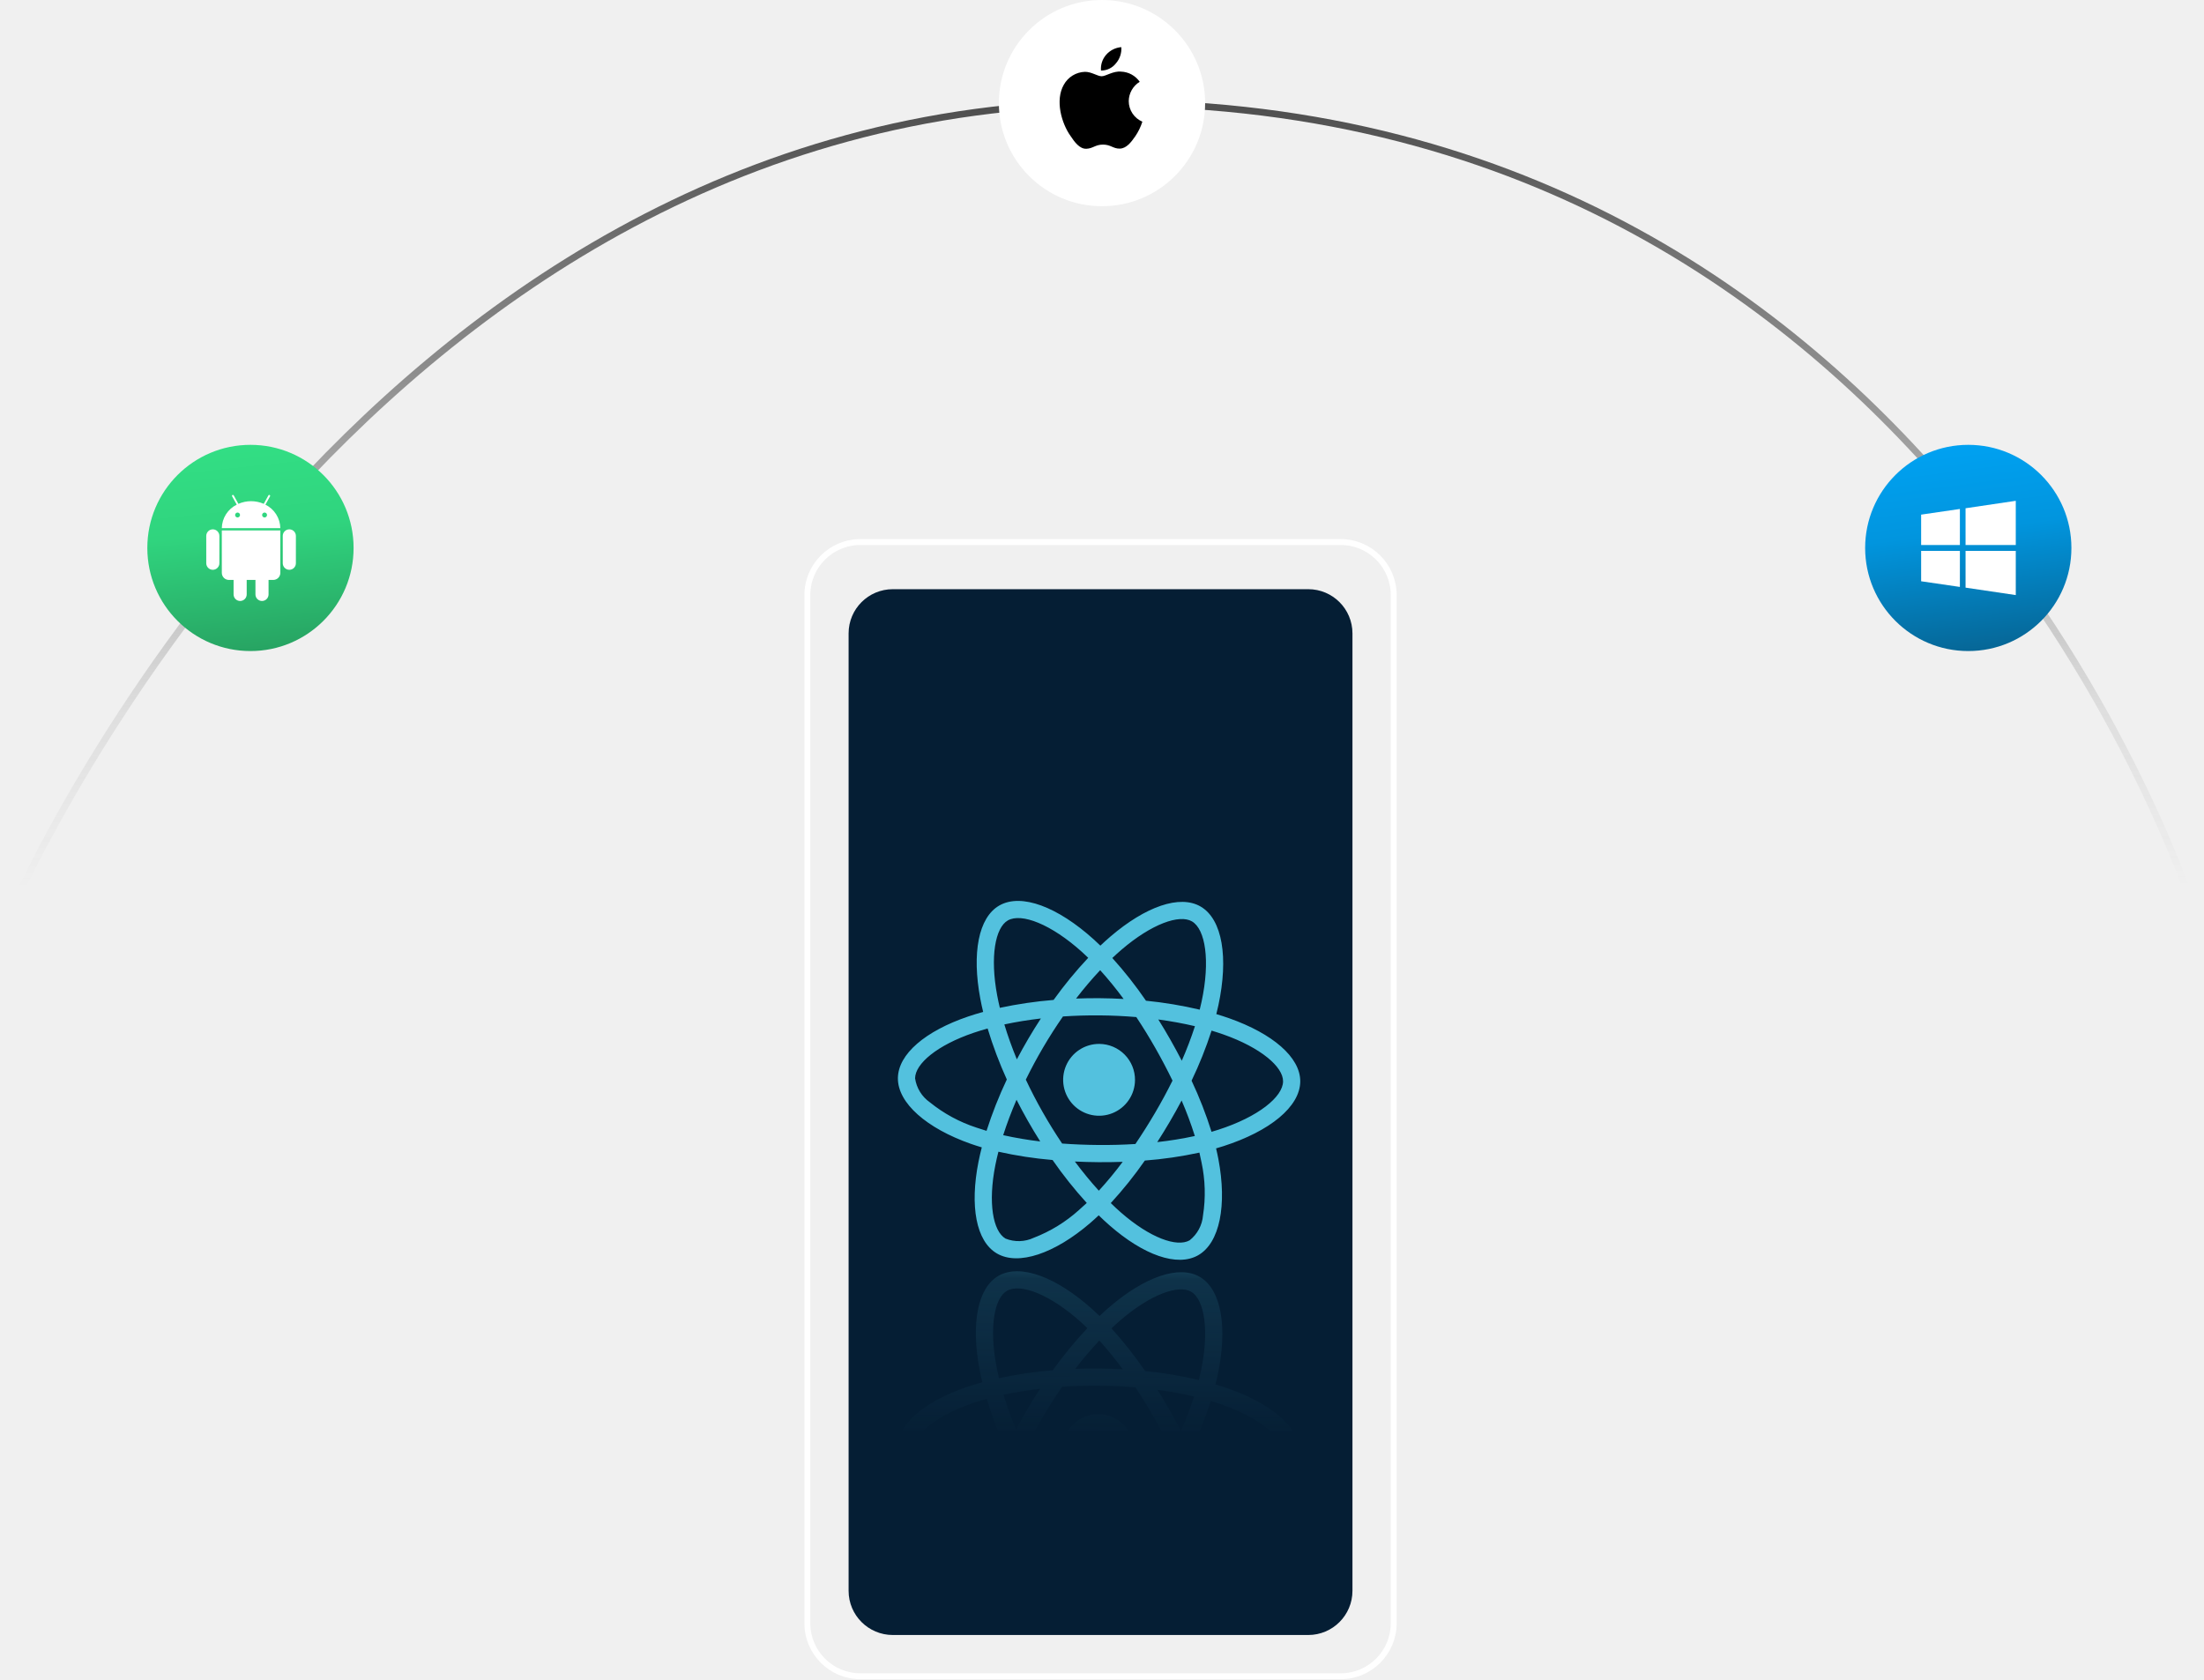
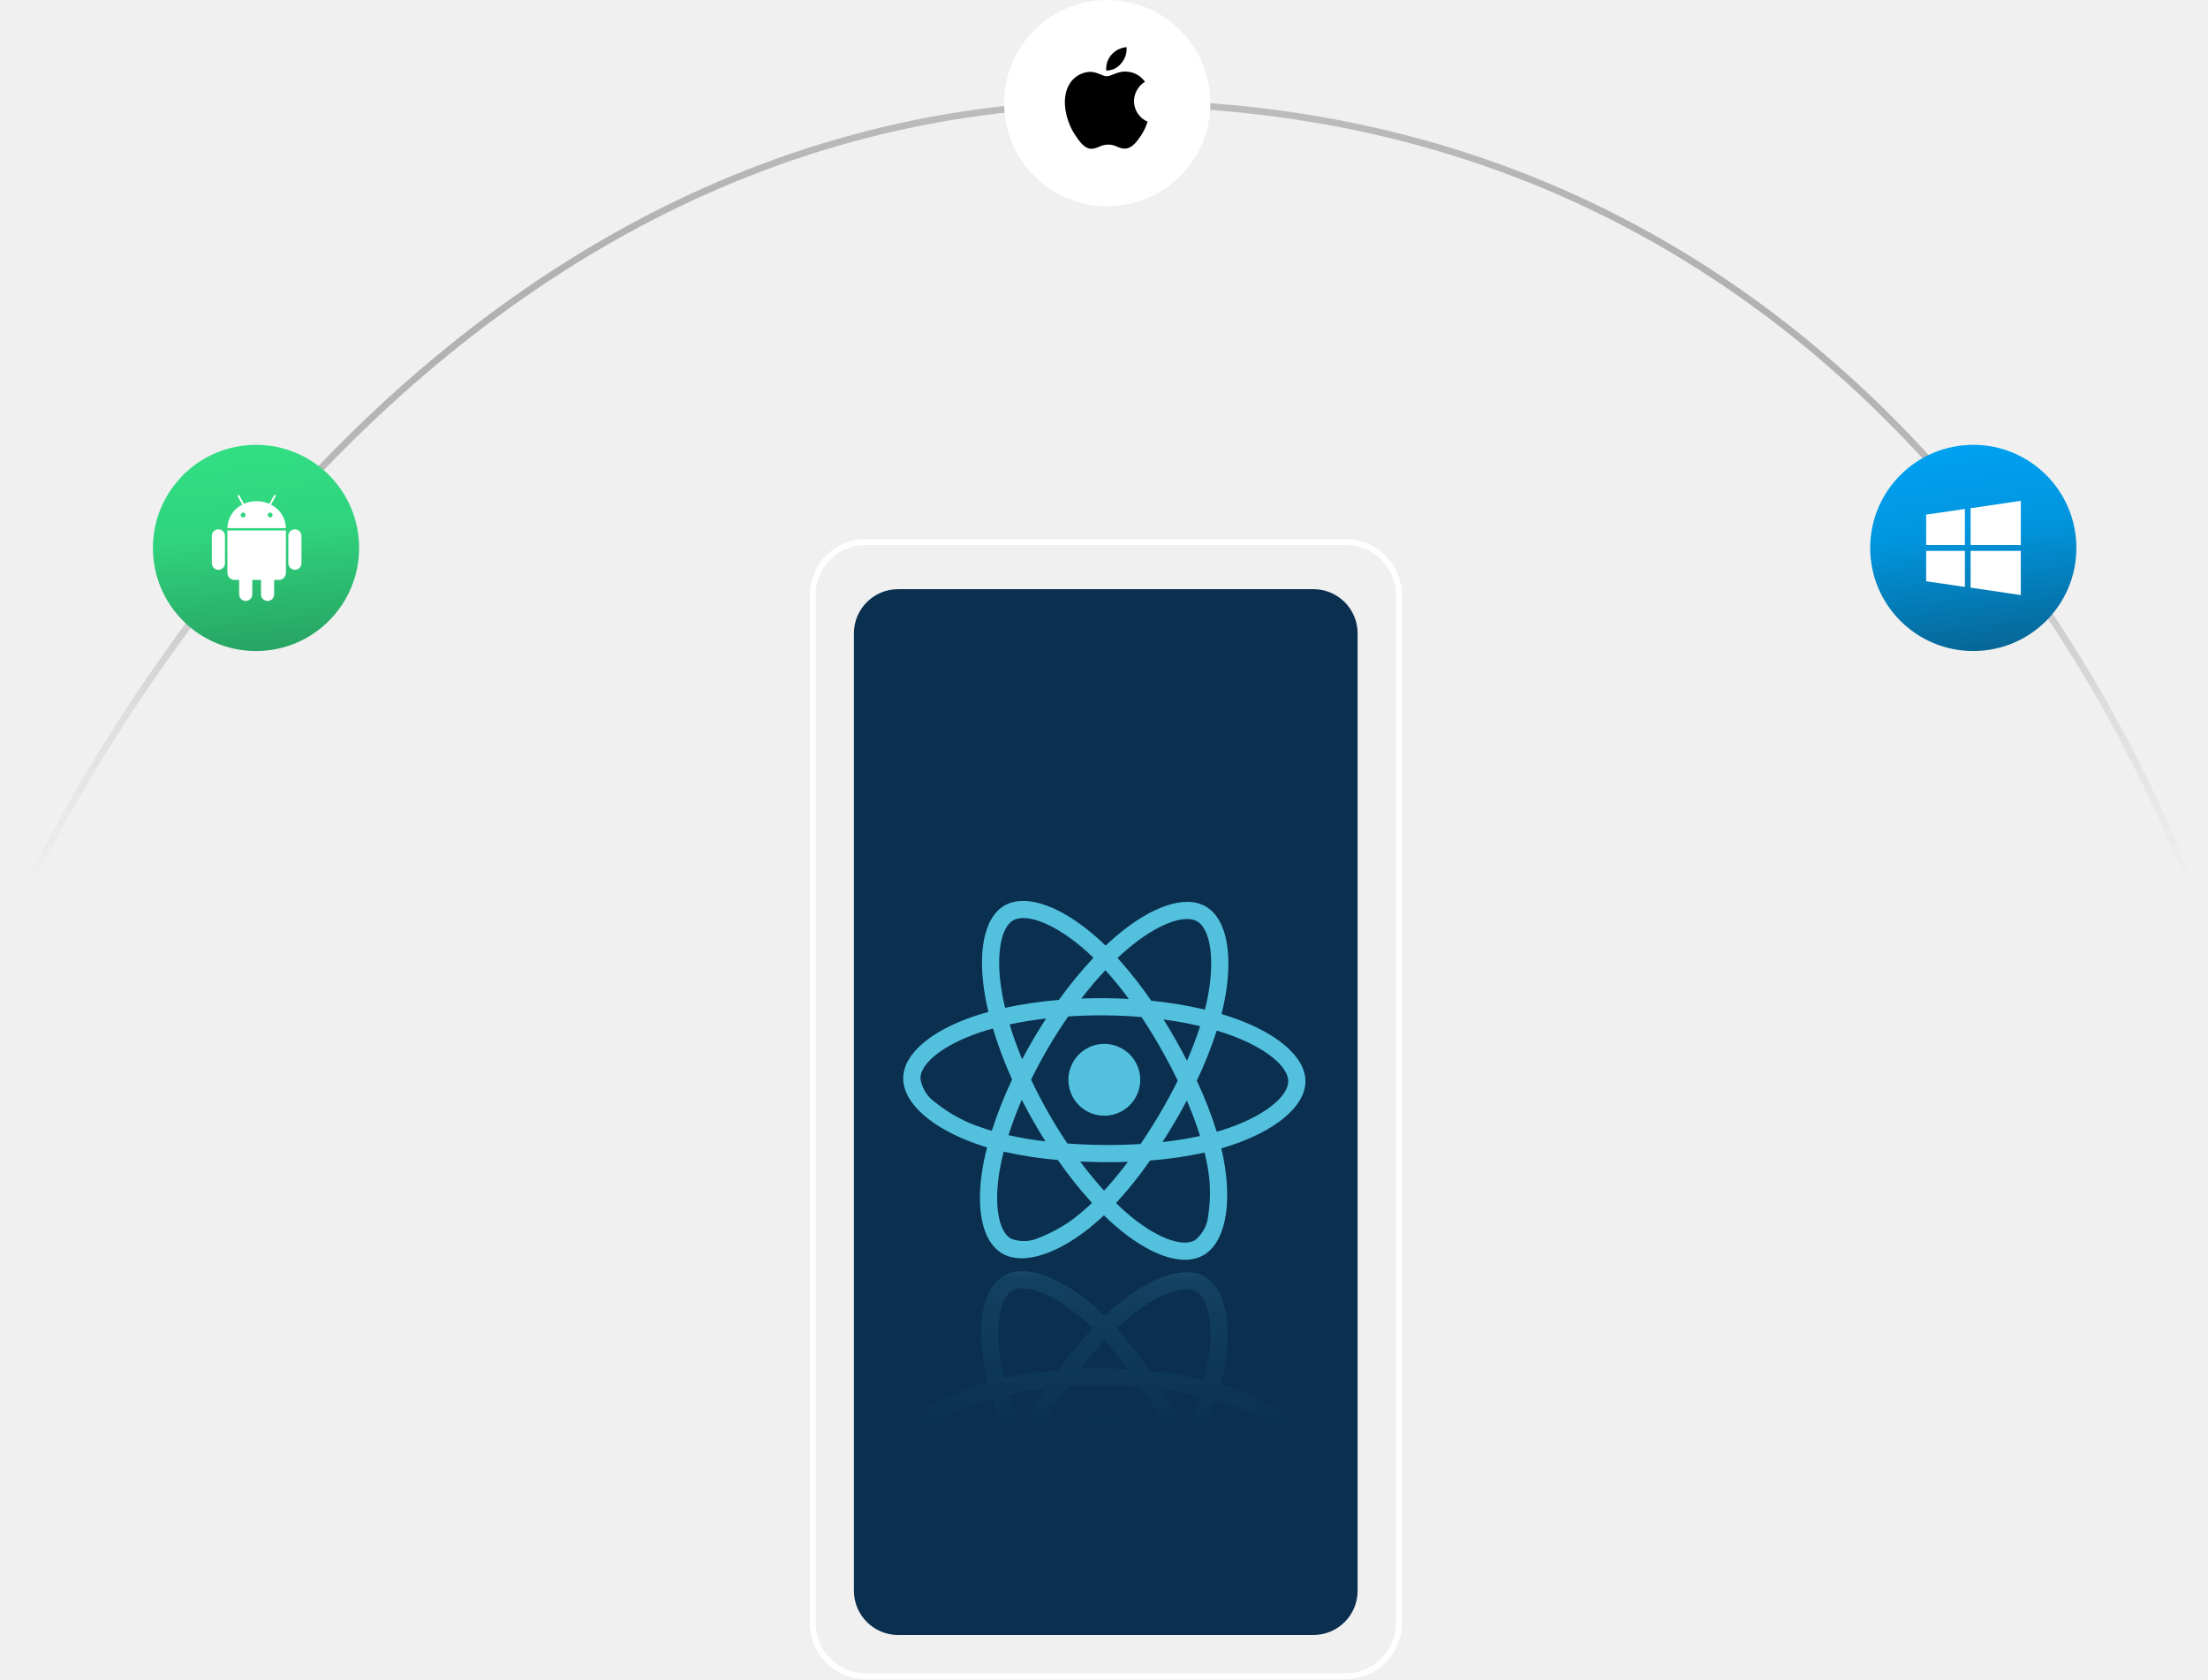
- <svg xmlns="http://www.w3.org/2000/svg" width="748" height="570" viewBox="0 0 748 570" fill="none">
-   <path d="M2 313C2 313 119.805 35 377.636 35C661.364 35 746 313 746 313" stroke="url(#paint0_linear_164_1567)" stroke-width="2.288" />
-   <circle cx="85" cy="186" r="35" fill="url(#paint1_linear_164_1567)" />
-   <path d="M90.078 171.303L91.648 168.47C91.668 168.434 91.681 168.394 91.686 168.352C91.69 168.311 91.687 168.269 91.675 168.229C91.664 168.189 91.645 168.152 91.619 168.119C91.593 168.087 91.561 168.06 91.525 168.04C91.451 167.999 91.365 167.989 91.284 168.012C91.203 168.035 91.135 168.09 91.094 168.163L89.507 171.027C88.152 170.434 86.689 170.127 85.21 170.127C83.731 170.127 82.267 170.434 80.913 171.027L79.325 168.163C79.284 168.09 79.216 168.035 79.135 168.012C79.055 167.989 78.968 167.999 78.895 168.04C78.821 168.08 78.767 168.149 78.744 168.229C78.721 168.31 78.731 168.396 78.771 168.47L80.342 171.303C78.847 172.04 77.584 173.174 76.691 174.581C75.798 175.989 75.311 177.615 75.281 179.281H95.138C95.109 177.615 94.621 175.989 93.728 174.581C92.835 173.174 91.572 172.04 90.078 171.303ZM80.627 175.648C80.463 175.648 80.303 175.599 80.166 175.508C80.03 175.417 79.924 175.287 79.861 175.136C79.798 174.984 79.782 174.818 79.814 174.657C79.846 174.496 79.925 174.348 80.041 174.232C80.157 174.116 80.305 174.037 80.465 174.005C80.626 173.973 80.793 173.99 80.944 174.053C81.096 174.115 81.225 174.222 81.317 174.358C81.408 174.494 81.456 174.655 81.456 174.819C81.456 175.038 81.369 175.249 81.213 175.405C81.058 175.56 80.847 175.647 80.627 175.648ZM89.792 175.648C89.628 175.648 89.468 175.599 89.332 175.508C89.195 175.417 89.089 175.287 89.026 175.136C88.963 174.984 88.947 174.818 88.979 174.657C89.011 174.496 89.09 174.348 89.206 174.232C89.322 174.116 89.469 174.037 89.63 174.005C89.791 173.973 89.958 173.99 90.109 174.053C90.261 174.115 90.391 174.222 90.482 174.358C90.573 174.494 90.621 174.655 90.621 174.819C90.621 175.038 90.534 175.249 90.378 175.405C90.223 175.56 90.012 175.647 89.792 175.648ZM75.281 194.458C75.281 195.095 75.534 195.705 75.984 196.155C76.434 196.605 77.045 196.858 77.681 196.858H79.274V201.768C79.273 202.061 79.33 202.351 79.442 202.622C79.553 202.893 79.717 203.139 79.924 203.346C80.131 203.553 80.376 203.718 80.647 203.83C80.917 203.942 81.207 204 81.5 204C81.793 204 82.083 203.942 82.353 203.83C82.624 203.718 82.869 203.553 83.076 203.346C83.283 203.139 83.447 202.893 83.558 202.622C83.67 202.351 83.727 202.061 83.726 201.768V196.858H86.694V201.768C86.693 202.061 86.75 202.351 86.861 202.622C86.973 202.893 87.136 203.139 87.343 203.346C87.55 203.553 87.796 203.718 88.066 203.83C88.337 203.942 88.626 204 88.919 204C89.212 204 89.502 203.942 89.772 203.83C90.043 203.718 90.289 203.553 90.495 203.346C90.702 203.139 90.866 202.893 90.977 202.622C91.089 202.351 91.146 202.061 91.145 201.768V196.858H92.738C93.375 196.858 93.985 196.605 94.435 196.155C94.886 195.705 95.138 195.095 95.138 194.458V180.067H75.281V194.458ZM72.226 179.685C71.636 179.685 71.07 179.92 70.653 180.337C70.235 180.755 70.001 181.32 70 181.911V191.185C69.999 191.478 70.056 191.768 70.168 192.038C70.279 192.309 70.443 192.555 70.65 192.763C70.857 192.97 71.102 193.134 71.373 193.247C71.643 193.359 71.933 193.417 72.226 193.417C72.519 193.417 72.809 193.359 73.079 193.247C73.35 193.134 73.595 192.97 73.802 192.763C74.009 192.555 74.172 192.309 74.284 192.038C74.395 191.768 74.453 191.478 74.452 191.185V181.911C74.451 181.32 74.216 180.755 73.799 180.337C73.382 179.92 72.816 179.685 72.226 179.685ZM98.193 179.685C97.603 179.685 97.037 179.92 96.62 180.337C96.203 180.755 95.968 181.32 95.968 181.911V191.185C95.967 191.478 96.024 191.768 96.135 192.038C96.247 192.309 96.411 192.555 96.617 192.763C96.824 192.97 97.07 193.134 97.34 193.247C97.611 193.359 97.901 193.417 98.193 193.417C98.486 193.417 98.776 193.359 99.047 193.247C99.317 193.134 99.563 192.97 99.769 192.763C99.976 192.555 100.14 192.309 100.252 192.038C100.363 191.768 100.42 191.478 100.419 191.185V181.911C100.419 181.32 100.184 180.755 99.767 180.337C99.349 179.92 98.784 179.685 98.193 179.685Z" fill="white" />
-   <circle cx="374" cy="35" r="35" fill="white" />
-   <path d="M378.728 21.502C379.381 20.751 379.878 19.878 380.192 18.934C380.505 17.989 380.629 16.992 380.557 16C378.555 16.162 376.697 17.103 375.382 18.622C374.753 19.35 374.276 20.196 373.98 21.112C373.683 22.027 373.574 22.993 373.657 23.952C374.634 23.96 375.599 23.743 376.479 23.318C377.358 22.894 378.128 22.272 378.728 21.502ZM383.075 34.336C383.087 33.014 383.435 31.717 384.087 30.567C384.739 29.417 385.673 28.452 386.801 27.764C386.089 26.738 385.148 25.892 384.052 25.293C382.956 24.694 381.736 24.359 380.488 24.314C377.797 24.038 375.313 25.884 373.882 25.884C372.45 25.884 370.432 24.348 368.189 24.383C366.723 24.431 365.295 24.859 364.044 25.623C362.792 26.388 361.76 27.464 361.048 28.747C358.013 34.025 360.272 41.873 363.308 46.134C364.688 48.221 366.413 50.584 368.69 50.498C370.966 50.411 371.708 49.083 374.347 49.083C376.986 49.083 377.797 50.498 380.039 50.446C382.282 50.394 383.869 48.307 385.318 46.22C386.344 44.705 387.146 43.049 387.698 41.304C386.331 40.721 385.165 39.75 384.343 38.512C383.522 37.274 383.081 35.822 383.075 34.336Z" fill="black" />
-   <circle cx="668" cy="186" r="35" fill="url(#paint2_linear_164_1567)" />
-   <path fill-rule="evenodd" clip-rule="evenodd" d="M684.12 170L667.078 172.526V184.998H684.12V170ZM665.153 172.767L652 174.692V184.998H665.153V172.767ZM665.153 199.233L652 197.308V187.002H665.153V199.233ZM667.078 199.474L684.12 202V187.003H667.078V199.474Z" fill="white" />
-   <rect x="274" y="184" width="199" height="385" rx="18" stroke="white" stroke-width="2" />
-   <rect x="288" y="200" width="171" height="355" rx="15" fill="#051E34" />
-   <path d="M373.108 354.353C370.697 354.333 368.333 355.029 366.317 356.352C364.301 357.676 362.722 359.567 361.781 361.788C360.839 364.008 360.578 366.458 361.029 368.827C361.48 371.197 362.623 373.379 364.314 375.098C366.006 376.818 368.169 377.997 370.53 378.487C372.892 378.977 375.346 378.756 377.581 377.851C379.817 376.946 381.734 375.399 383.091 373.405C384.447 371.41 385.182 369.059 385.201 366.647C385.228 363.413 383.969 360.301 381.701 357.996C379.433 355.69 376.342 354.38 373.108 354.353ZM413.505 393.474C413.279 392.279 413.016 391.06 412.716 389.816C413.582 389.569 414.431 389.311 415.262 389.044C430.959 383.987 441.213 375.686 441.284 367.11C441.352 358.887 431.887 350.855 417.181 345.656C415.731 345.146 414.27 344.672 412.797 344.235C413.05 343.242 413.284 342.244 413.5 341.242C416.962 325.117 414.893 312.086 407.499 307.742C400.41 303.575 388.724 307.762 376.873 317.904C375.705 318.906 374.563 319.936 373.447 320.996C372.712 320.28 371.963 319.577 371.202 318.888C358.961 307.837 346.638 303.121 339.181 307.356C332.03 311.417 329.821 323.633 332.691 338.966C332.977 340.484 333.3 341.995 333.663 343.497C331.91 343.979 330.216 344.494 328.595 345.045C314.097 349.966 304.799 357.789 304.731 365.983C304.661 374.446 314.503 383.016 329.518 388.287C330.736 388.712 331.964 389.107 333.202 389.472C332.785 391.083 332.414 392.706 332.088 394.338C329.108 409.357 331.24 421.319 338.304 425.472C345.601 429.759 357.941 425.516 370.009 415.142C370.962 414.322 371.92 413.451 372.88 412.539C374.069 413.706 375.29 414.838 376.544 415.937C388.066 426.02 399.495 430.147 406.621 426.101C413.98 421.921 416.466 409.11 413.504 393.473L413.505 393.474ZM342.062 312.429C346.653 309.822 356.722 313.676 367.292 323.218C367.967 323.828 368.645 324.464 369.325 325.127C365.096 329.628 361.17 334.405 357.574 339.426C351.44 339.925 345.346 340.821 339.328 342.107C338.991 340.71 338.69 339.305 338.424 337.892L338.425 337.893C335.966 324.755 337.753 314.876 342.062 312.429ZM345.1 359.595C343.434 355.552 342.013 351.579 340.858 347.743C344.761 346.904 348.922 346.225 353.255 345.72C351.788 347.968 350.373 350.25 349.012 352.565C347.654 354.878 346.349 357.221 345.1 359.595ZM331.451 382.783C325.683 380.916 320.308 378.003 315.594 374.19C314.243 373.246 313.099 372.035 312.234 370.632C311.368 369.229 310.8 367.663 310.564 366.031C310.605 361.059 318.071 354.778 330.47 350.569C332.027 350.043 333.598 349.563 335.183 349.129C336.97 355.034 339.146 360.813 341.696 366.43C339.02 372.084 336.721 377.908 334.813 383.865C333.684 383.532 332.563 383.171 331.451 382.783ZM401.077 360.062C399.835 357.657 398.545 355.277 397.207 352.923C395.891 350.607 394.526 348.319 393.111 346.06C397.464 346.646 401.632 347.412 405.544 348.339C404.253 352.319 402.762 356.232 401.077 360.062ZM380.666 322.337C390.82 313.646 400.271 310.26 404.543 312.771C409.094 315.446 410.785 326.095 407.797 340.018C407.601 340.925 407.389 341.828 407.161 342.728C401.156 341.315 395.065 340.301 388.926 339.692C385.449 334.607 381.632 329.763 377.502 325.191C378.533 324.214 379.588 323.262 380.666 322.337ZM373.38 329.329C376.194 332.449 378.85 335.709 381.336 339.096C375.961 338.798 370.582 338.752 365.197 338.959C367.878 335.482 370.623 332.255 373.38 329.329ZM344.993 373.315C346.208 375.71 347.479 378.076 348.805 380.413C350.159 382.796 351.569 385.145 353.035 387.461C348.812 386.967 344.617 386.257 340.467 385.334C341.705 381.45 343.223 377.416 344.993 373.315ZM366.206 410.717C361.708 414.781 356.499 417.982 350.841 420.16L350.841 420.161C349.348 420.86 347.728 421.245 346.08 421.294C344.432 421.342 342.792 421.052 341.261 420.441C336.974 417.922 335.263 408.317 337.811 395.473C338.114 393.956 338.459 392.447 338.845 390.948C344.901 392.301 351.042 393.242 357.225 393.764C360.769 398.872 364.645 403.743 368.828 408.343C367.973 409.155 367.1 409.947 366.206 410.717ZM372.923 404.178C370.183 401.172 367.453 397.85 364.789 394.278C367.402 394.402 370.065 394.476 372.777 394.499C375.56 394.522 378.308 394.483 381.021 394.384C378.491 397.785 375.788 401.054 372.923 404.179L372.923 404.178ZM391.972 377.814C389.873 381.391 387.661 384.896 385.334 388.33C381.28 388.586 377.092 388.701 372.825 388.666C368.576 388.631 364.444 388.464 360.465 388.174C358.136 384.71 355.94 381.163 353.878 377.532C351.828 373.923 349.916 370.239 348.144 366.481C349.972 362.755 351.938 359.102 354.043 355.521L354.043 355.522C356.145 351.943 358.381 348.448 360.751 345.036C364.814 344.762 368.979 344.636 373.188 344.671C377.417 344.705 381.585 344.902 385.642 345.245C387.93 348.687 390.094 352.207 392.135 355.804C394.186 359.409 396.118 363.077 397.931 366.81C396.076 370.548 394.09 374.216 391.972 377.814L391.972 377.814ZM415.237 351.157C427.837 355.611 435.492 362.106 435.451 367.062C435.408 372.341 427.026 379.125 413.473 383.492L413.473 383.493C412.725 383.733 411.958 383.966 411.173 384.191C409.313 378.258 407.05 372.459 404.401 366.834C407.04 361.328 409.307 355.651 411.187 349.842C412.581 350.259 413.931 350.697 415.237 351.157ZM401.021 373.568C402.724 377.504 404.222 381.526 405.508 385.618C401.295 386.529 397.037 387.218 392.751 387.685C394.214 385.408 395.63 383.104 397.001 380.77C398.394 378.4 399.734 375.999 401.021 373.568ZM403.739 421.027C399.415 423.483 390.239 420.169 380.385 411.546C379.255 410.558 378.119 409.505 376.977 408.387C381.153 403.84 385.017 399.016 388.543 393.948C394.77 393.474 400.957 392.573 407.061 391.25C407.33 392.376 407.567 393.479 407.772 394.559L407.773 394.559C409.047 400.486 409.219 406.597 408.28 412.587C408.141 414.229 407.666 415.826 406.885 417.278C406.104 418.729 405.033 420.005 403.739 421.027Z" fill="#53C1DE" />
-   <path fill-rule="evenodd" clip-rule="evenodd" d="M366.033 482.065C368.049 480.741 370.412 480.045 372.824 480.065C376.058 480.092 379.149 481.403 381.416 483.708C382.065 484.367 382.63 485.092 383.107 485.866H362.339C363.273 484.35 364.531 483.05 366.033 482.065ZM351.135 485.866C351.984 484.309 352.859 482.764 353.758 481.233L353.759 481.234C355.861 477.655 358.097 474.16 360.467 470.748C364.53 470.474 368.695 470.348 372.904 470.383C377.133 470.417 381.3 470.614 385.358 470.957C387.646 474.399 389.81 477.919 391.851 481.517C392.67 482.956 393.47 484.406 394.251 485.866H407.101C408.506 482.482 409.774 479.042 410.903 475.554C412.297 475.971 413.647 476.409 414.952 476.869C422.176 479.422 427.774 482.646 431.228 485.866H438.814C435.217 480.231 427.391 475.079 416.897 471.368C415.447 470.858 413.986 470.384 412.512 469.947C412.765 468.954 413 467.956 413.216 466.955C416.677 450.829 414.609 437.799 407.215 433.454C400.125 429.287 388.439 433.474 376.589 443.617C375.421 444.618 374.279 445.648 373.163 446.708C372.428 445.992 371.679 445.289 370.917 444.601C358.676 433.549 346.354 428.833 338.897 433.068C331.746 437.129 329.537 449.346 332.406 464.678C332.692 466.197 333.016 467.707 333.378 469.209C331.626 469.691 329.931 470.207 328.311 470.757C317.31 474.491 309.302 479.896 306.05 485.866H313.24C316.511 482.413 322.368 478.935 330.186 476.281C331.743 475.755 333.314 475.276 334.898 474.842C336.027 478.569 337.31 482.248 338.745 485.866H351.135ZM367.007 448.93C356.438 439.389 346.368 435.534 341.777 438.141C337.468 440.588 335.682 450.468 338.14 463.605L338.14 463.604C338.406 465.018 338.707 466.423 339.044 467.819C345.062 466.533 351.156 465.637 357.289 465.138C360.886 460.117 364.812 455.341 369.04 450.839C368.36 450.177 367.683 449.54 367.007 448.93ZM340.573 473.455C341.728 477.291 343.149 481.264 344.815 485.307C346.065 482.933 347.369 480.59 348.728 478.278C350.089 475.962 351.503 473.68 352.971 471.433C348.638 471.937 344.477 472.616 340.573 473.455ZM396.923 478.636C398.261 480.989 399.551 483.369 400.793 485.774C402.478 481.944 403.969 478.031 405.26 474.051C401.348 473.124 397.18 472.359 392.827 471.772C394.242 474.031 395.607 476.319 396.923 478.636ZM404.259 438.483C399.986 435.972 390.536 439.358 380.382 448.049C379.304 448.974 378.249 449.926 377.218 450.903C381.348 455.475 385.164 460.319 388.642 465.404C394.78 466.013 400.872 467.027 406.876 468.44C407.105 467.54 407.317 466.637 407.512 465.73C410.501 451.808 408.81 441.158 404.259 438.483ZM381.051 464.808C378.565 461.421 375.91 458.161 373.096 455.041C370.339 457.967 367.594 461.195 364.912 464.671C370.297 464.464 375.677 464.51 381.051 464.808Z" fill="url(#paint3_linear_164_1567)" />
+ <svg xmlns="http://www.w3.org/2000/svg" width="192" height="146" viewBox="0 0 192 146" fill="none">
+   <path d="M1 80.172C1 80.172 31.175 8.965 97.216 8.965C169.89 8.965 191.568 80.172 191.568 80.172" stroke="url(#paint0_linear_1458_17900)" stroke-width="0.586" />
+   <circle cx="22.262" cy="47.642" r="8.965" fill="url(#paint1_linear_1458_17900)" />
+   <path d="M23.565 43.878L23.967 43.152C23.972 43.143 23.975 43.132 23.976 43.122C23.978 43.111 23.977 43.101 23.974 43.09C23.971 43.08 23.966 43.071 23.959 43.062C23.953 43.054 23.945 43.047 23.935 43.042C23.916 43.031 23.894 43.029 23.874 43.035C23.853 43.041 23.835 43.055 23.825 43.073L23.418 43.807C23.071 43.655 22.697 43.576 22.318 43.576C21.939 43.576 21.564 43.655 21.217 43.807L20.81 43.073C20.8 43.055 20.782 43.041 20.762 43.035C20.741 43.029 20.719 43.031 20.7 43.042C20.681 43.052 20.668 43.07 20.662 43.09C20.656 43.111 20.658 43.133 20.669 43.152L21.071 43.878C20.688 44.066 20.364 44.357 20.136 44.717C19.907 45.078 19.782 45.494 19.775 45.921H24.861C24.853 45.494 24.728 45.078 24.5 44.717C24.271 44.357 23.947 44.066 23.565 43.878ZM21.144 44.99C21.102 44.99 21.061 44.978 21.026 44.955C20.991 44.931 20.964 44.898 20.948 44.859C20.932 44.821 20.927 44.778 20.936 44.737C20.944 44.696 20.964 44.658 20.994 44.628C21.023 44.598 21.061 44.578 21.102 44.57C21.144 44.562 21.186 44.566 21.225 44.582C21.264 44.598 21.297 44.625 21.32 44.66C21.344 44.695 21.356 44.736 21.356 44.778C21.356 44.834 21.334 44.888 21.294 44.928C21.254 44.968 21.2 44.99 21.144 44.99ZM23.491 44.99C23.449 44.99 23.408 44.978 23.373 44.955C23.338 44.931 23.311 44.898 23.295 44.859C23.279 44.821 23.275 44.778 23.283 44.737C23.291 44.696 23.312 44.658 23.341 44.628C23.371 44.598 23.409 44.578 23.45 44.57C23.491 44.562 23.534 44.566 23.573 44.582C23.611 44.598 23.645 44.625 23.668 44.66C23.691 44.695 23.704 44.736 23.704 44.778C23.704 44.834 23.681 44.888 23.642 44.928C23.602 44.968 23.548 44.99 23.491 44.99ZM19.774 49.809C19.774 49.972 19.839 50.128 19.955 50.243C20.07 50.359 20.226 50.423 20.389 50.423H20.797V51.681C20.797 51.756 20.812 51.83 20.84 51.9C20.869 51.969 20.911 52.032 20.964 52.085C21.017 52.138 21.08 52.18 21.149 52.209C21.218 52.238 21.293 52.253 21.367 52.253C21.442 52.253 21.517 52.238 21.586 52.209C21.655 52.18 21.718 52.138 21.771 52.085C21.824 52.032 21.866 51.969 21.895 51.9C21.923 51.83 21.938 51.756 21.938 51.681V50.423H22.698V51.681C22.698 51.756 22.712 51.83 22.741 51.9C22.769 51.969 22.811 52.032 22.864 52.085C22.917 52.138 22.98 52.18 23.049 52.209C23.119 52.238 23.193 52.253 23.268 52.253C23.343 52.253 23.417 52.238 23.486 52.209C23.556 52.18 23.619 52.138 23.672 52.085C23.724 52.032 23.767 51.969 23.795 51.9C23.824 51.83 23.838 51.756 23.838 51.681V50.423H24.246C24.409 50.423 24.566 50.359 24.681 50.243C24.796 50.128 24.861 49.972 24.861 49.809V46.122H19.774V49.809ZM18.992 46.025C18.841 46.025 18.696 46.085 18.589 46.192C18.482 46.299 18.422 46.444 18.422 46.595V48.97C18.422 49.045 18.436 49.12 18.465 49.189C18.493 49.258 18.535 49.321 18.588 49.374C18.641 49.427 18.704 49.469 18.773 49.498C18.843 49.527 18.917 49.542 18.992 49.542C19.067 49.542 19.141 49.527 19.21 49.498C19.28 49.469 19.343 49.427 19.396 49.374C19.449 49.321 19.491 49.258 19.519 49.189C19.548 49.12 19.562 49.045 19.562 48.97V46.595C19.562 46.444 19.502 46.299 19.395 46.192C19.288 46.085 19.143 46.025 18.992 46.025ZM25.643 46.025C25.492 46.025 25.347 46.085 25.24 46.192C25.134 46.299 25.073 46.444 25.073 46.595V48.97C25.073 49.045 25.088 49.12 25.116 49.189C25.145 49.258 25.187 49.321 25.24 49.374C25.293 49.427 25.355 49.469 25.425 49.498C25.494 49.527 25.568 49.542 25.643 49.542C25.718 49.542 25.793 49.527 25.862 49.498C25.931 49.469 25.994 49.427 26.047 49.374C26.1 49.321 26.142 49.258 26.171 49.189C26.199 49.12 26.214 49.045 26.213 48.97V46.595C26.213 46.444 26.153 46.299 26.046 46.192C25.939 46.085 25.794 46.025 25.643 46.025Z" fill="white" />
+   <circle cx="96.281" cy="8.965" r="8.965" fill="white" />
+   <path d="M97.495 5.508C97.662 5.315 97.789 5.091 97.869 4.85C97.95 4.608 97.981 4.352 97.963 4.098C97.45 4.14 96.974 4.381 96.638 4.77C96.476 4.956 96.354 5.173 96.278 5.408C96.202 5.642 96.174 5.889 96.196 6.135C96.446 6.137 96.693 6.081 96.918 5.973C97.144 5.864 97.341 5.705 97.495 5.508ZM98.608 8.795C98.611 8.456 98.7 8.124 98.867 7.829C99.034 7.535 99.273 7.288 99.562 7.111C99.38 6.849 99.139 6.632 98.858 6.478C98.577 6.325 98.265 6.239 97.945 6.228C97.256 6.157 96.62 6.63 96.253 6.63C95.886 6.63 95.37 6.237 94.795 6.245C94.42 6.258 94.054 6.367 93.733 6.563C93.413 6.759 93.148 7.035 92.966 7.363C92.188 8.715 92.767 10.725 93.545 11.817C93.898 12.351 94.34 12.957 94.923 12.934C95.506 12.912 95.696 12.572 96.372 12.572C97.048 12.572 97.256 12.934 97.83 12.921C98.405 12.908 98.811 12.373 99.182 11.839C99.445 11.451 99.651 11.027 99.792 10.579C99.442 10.43 99.143 10.182 98.933 9.864C98.722 9.547 98.609 9.175 98.608 8.795Z" fill="black" />
+   <circle cx="171.59" cy="47.642" r="8.965" fill="url(#paint2_linear_1458_17900)" />
+   <path fill-rule="evenodd" clip-rule="evenodd" d="M175.721 43.544L171.356 44.191V47.385H175.721V43.544ZM170.861 44.253L167.492 44.746V47.385H170.861V44.253ZM170.861 51.032L167.492 50.539V47.899H170.861V51.032ZM171.356 51.093L175.721 51.74V47.899H171.356V51.093Z" fill="white" />
+   <rect x="70.67" y="47.13" width="50.972" height="98.614" rx="4.611" stroke="white" stroke-width="0.512" />
+   <rect x="74.254" y="51.228" width="43.8" height="90.93" rx="3.842" fill="#0A2F4F" />
+   <path d="M96.054 90.764C95.436 90.759 94.831 90.937 94.314 91.276C93.798 91.615 93.394 92.1 93.152 92.668C92.911 93.237 92.844 93.865 92.96 94.472C93.075 95.079 93.368 95.638 93.801 96.078C94.235 96.518 94.789 96.82 95.394 96.946C95.998 97.071 96.627 97.015 97.2 96.783C97.772 96.551 98.263 96.155 98.611 95.644C98.958 95.133 99.146 94.531 99.151 93.913C99.158 93.085 98.836 92.288 98.255 91.697C97.674 91.107 96.882 90.771 96.054 90.764ZM106.401 100.784C106.343 100.479 106.276 100.166 106.199 99.848C106.421 99.784 106.638 99.718 106.851 99.65C110.872 98.355 113.498 96.228 113.516 94.032C113.534 91.925 111.11 89.868 107.343 88.537C106.971 88.406 106.597 88.284 106.22 88.172C106.284 87.918 106.344 87.663 106.4 87.406C107.286 83.276 106.757 79.938 104.863 78.825C103.047 77.758 100.054 78.83 97.018 81.428C96.719 81.685 96.427 81.949 96.141 82.22C95.952 82.037 95.761 81.857 95.566 81.68C92.43 78.85 89.274 77.642 87.364 78.726C85.532 79.767 84.966 82.896 85.701 86.823C85.775 87.212 85.857 87.599 85.95 87.984C85.501 88.107 85.067 88.239 84.652 88.38C80.939 89.64 78.557 91.644 78.54 93.743C78.522 95.911 81.043 98.106 84.889 99.456C85.201 99.565 85.515 99.666 85.832 99.76C85.725 100.172 85.63 100.588 85.547 101.006C84.784 104.853 85.33 107.917 87.139 108.981C89.008 110.079 92.169 108.992 95.26 106.335C95.504 106.125 95.75 105.902 95.995 105.668C96.3 105.967 96.613 106.257 96.934 106.538C99.885 109.121 102.813 110.178 104.638 109.142C106.523 108.071 107.16 104.79 106.401 100.784L106.401 100.784ZM88.102 80.026C89.277 79.358 91.857 80.345 94.564 82.789C94.737 82.945 94.91 83.109 95.085 83.278C94.001 84.431 92.996 85.655 92.075 86.941C90.504 87.069 88.943 87.298 87.401 87.627C87.315 87.27 87.238 86.91 87.17 86.548L87.17 86.548C86.54 83.183 86.998 80.653 88.102 80.026ZM88.88 92.107C88.453 91.071 88.089 90.053 87.793 89.071C88.793 88.856 89.859 88.682 90.969 88.553C90.593 89.129 90.23 89.713 89.882 90.306C89.534 90.899 89.2 91.499 88.88 92.107ZM85.384 98.046C83.906 97.568 82.529 96.822 81.322 95.845C80.976 95.603 80.683 95.293 80.461 94.934C80.24 94.574 80.094 94.173 80.034 93.755C80.044 92.482 81.957 90.873 85.132 89.795C85.531 89.66 85.934 89.537 86.34 89.426C86.797 90.939 87.355 92.419 88.008 93.858C87.323 95.306 86.734 96.798 86.245 98.323C85.956 98.238 85.669 98.146 85.384 98.046ZM103.218 92.226C102.9 91.61 102.569 91.001 102.227 90.398C101.889 89.805 101.54 89.219 101.177 88.64C102.292 88.79 103.36 88.986 104.362 89.224C104.031 90.243 103.649 91.245 103.218 92.226ZM97.99 82.563C100.591 80.338 103.011 79.47 104.106 80.113C105.271 80.799 105.704 83.526 104.939 87.092C104.889 87.325 104.834 87.556 104.776 87.786C103.238 87.424 101.678 87.165 100.105 87.009C99.215 85.707 98.237 84.466 97.179 83.295C97.443 83.044 97.713 82.801 97.99 82.563ZM96.123 84.355C96.844 85.154 97.524 85.989 98.161 86.856C96.785 86.78 95.407 86.768 94.027 86.821C94.714 85.931 95.417 85.104 96.123 84.355ZM88.852 95.621C89.164 96.235 89.489 96.841 89.829 97.439C90.176 98.049 90.537 98.651 90.912 99.245C89.831 99.118 88.756 98.936 87.693 98.7C88.01 97.705 88.399 96.672 88.852 95.621ZM94.286 105.201C93.134 106.242 91.799 107.062 90.35 107.62L90.35 107.62C89.968 107.799 89.553 107.898 89.131 107.91C88.709 107.923 88.289 107.848 87.896 107.692C86.798 107.047 86.36 104.586 87.013 101.297C87.09 100.908 87.179 100.522 87.278 100.138C88.829 100.484 90.402 100.725 91.986 100.859C92.893 102.167 93.886 103.415 94.957 104.593C94.739 104.801 94.515 105.004 94.286 105.201ZM96.007 103.526C95.305 102.756 94.605 101.905 93.923 100.991C94.592 101.022 95.274 101.041 95.969 101.047C96.682 101.053 97.386 101.043 98.081 101.018C97.433 101.889 96.74 102.726 96.006 103.527L96.007 103.526ZM100.886 96.773C100.348 97.69 99.781 98.587 99.185 99.467C98.147 99.533 97.074 99.562 95.981 99.553C94.893 99.544 93.834 99.501 92.815 99.427C92.219 98.54 91.656 97.631 91.128 96.701C90.603 95.777 90.113 94.833 89.659 93.871C90.128 92.916 90.631 91.981 91.17 91.063L91.17 91.064C91.709 90.147 92.282 89.252 92.889 88.378C93.929 88.308 94.996 88.275 96.074 88.284C97.157 88.293 98.225 88.343 99.264 88.431C99.85 89.313 100.405 90.215 100.927 91.136C101.453 92.059 101.948 92.999 102.412 93.955C101.937 94.912 101.428 95.852 100.886 96.774L100.886 96.773ZM106.845 89.945C110.072 91.086 112.033 92.75 112.022 94.019C112.011 95.372 109.864 97.109 106.393 98.228L106.393 98.228C106.201 98.29 106.005 98.349 105.804 98.407C105.327 96.887 104.748 95.402 104.069 93.961C104.745 92.551 105.326 91.097 105.807 89.609C106.164 89.715 106.51 89.828 106.845 89.945ZM103.203 95.686C103.64 96.694 104.023 97.724 104.353 98.772C103.273 99.006 102.183 99.182 101.085 99.302C101.46 98.719 101.823 98.128 102.174 97.531C102.531 96.924 102.874 96.309 103.203 95.686ZM103.9 107.842C102.792 108.471 100.442 107.622 97.918 105.414C97.628 105.161 97.337 104.891 97.045 104.605C98.114 103.44 99.104 102.204 100.007 100.906C101.602 100.785 103.187 100.554 104.75 100.215C104.819 100.503 104.88 100.786 104.933 101.063L104.933 101.063C105.259 102.581 105.303 104.146 105.063 105.68C105.027 106.101 104.905 106.51 104.705 106.882C104.505 107.254 104.231 107.58 103.9 107.842Z" fill="#53C1DE" />
+   <path fill-rule="evenodd" clip-rule="evenodd" d="M94.243 123.476C94.759 123.137 95.365 122.959 95.982 122.964C96.811 122.971 97.602 123.307 98.183 123.897C98.349 124.066 98.494 124.252 98.616 124.45H93.297C93.536 124.062 93.858 123.729 94.243 123.476ZM90.427 124.45C90.644 124.051 90.868 123.655 91.099 123.263L91.099 123.264C91.638 122.347 92.21 121.452 92.817 120.578C93.858 120.508 94.925 120.475 96.003 120.484C97.086 120.493 98.153 120.543 99.193 120.631C99.779 121.513 100.333 122.415 100.856 123.336C101.066 123.705 101.271 124.076 101.471 124.45H104.762C105.122 123.583 105.447 122.702 105.736 121.809C106.093 121.915 106.439 122.028 106.773 122.146C108.623 122.799 110.057 123.625 110.942 124.45H112.885C111.964 123.007 109.959 121.687 107.271 120.737C106.9 120.606 106.526 120.484 106.148 120.373C106.213 120.118 106.273 119.863 106.328 119.606C107.215 115.476 106.685 112.138 104.791 111.025C102.975 109.958 99.982 111.03 96.947 113.628C96.647 113.885 96.355 114.149 96.069 114.42C95.881 114.237 95.689 114.057 95.494 113.88C92.359 111.05 89.202 109.842 87.292 110.926C85.461 111.967 84.895 115.096 85.63 119.023C85.703 119.412 85.786 119.799 85.879 120.184C85.43 120.307 84.996 120.439 84.581 120.58C81.763 121.536 79.712 122.921 78.879 124.45H80.721C81.558 123.565 83.058 122.675 85.061 121.995C85.46 121.86 85.862 121.737 86.268 121.626C86.557 122.581 86.886 123.523 87.253 124.45H90.427ZM94.493 114.989C91.785 112.545 89.206 111.558 88.03 112.226C86.926 112.852 86.469 115.383 87.098 118.748L87.098 118.748C87.166 119.11 87.244 119.47 87.33 119.828C88.871 119.498 90.432 119.269 92.003 119.141C92.925 117.855 93.93 116.631 95.013 115.478C94.839 115.309 94.665 115.146 94.493 114.989ZM87.722 121.271C88.017 122.254 88.382 123.271 88.808 124.307C89.128 123.699 89.462 123.099 89.81 122.506C90.159 121.913 90.521 121.329 90.897 120.753C89.787 120.882 88.722 121.056 87.722 121.271ZM102.155 122.598C102.498 123.201 102.828 123.81 103.146 124.426C103.578 123.445 103.96 122.443 104.291 121.424C103.288 121.186 102.221 120.99 101.106 120.84C101.468 121.419 101.818 122.005 102.155 122.598ZM104.034 112.313C102.94 111.67 100.519 112.537 97.918 114.763C97.642 115.001 97.372 115.244 97.108 115.495C98.166 116.666 99.143 117.906 100.034 119.209C101.606 119.365 103.167 119.625 104.705 119.986C104.763 119.756 104.817 119.525 104.867 119.292C105.633 115.726 105.2 112.999 104.034 112.313ZM98.09 119.056C97.453 118.189 96.773 117.354 96.052 116.554C95.346 117.304 94.643 118.131 93.956 119.021C95.335 118.968 96.713 118.98 98.09 119.056Z" fill="url(#paint3_linear_1458_17900)" />
  <defs>
-     <linearGradient id="paint0_linear_164_1567" x1="374" y1="35" x2="374.249" y2="313" gradientUnits="userSpaceOnUse">
-       <stop stop-color="#4E4E4E" />
+     <linearGradient id="paint0_linear_1458_17900" x1="96.284" y1="8.965" x2="96.348" y2="80.172" gradientUnits="userSpaceOnUse">
+       <stop stop-color="#BCBCBC" />
      <stop offset="0.743" stop-color="#4E4E4E" stop-opacity="0.111" />
      <stop offset="0.957" stop-color="#4E4E4E" stop-opacity="0" />
    </linearGradient>
-     <linearGradient id="paint1_linear_164_1567" x1="85" y1="151" x2="92.5" y2="221" gradientUnits="userSpaceOnUse">
+     <linearGradient id="paint1_linear_1458_17900" x1="22.262" y1="38.677" x2="24.183" y2="56.607" gradientUnits="userSpaceOnUse">
      <stop stop-color="#32DE84" />
      <stop offset="0.41" stop-color="#30D47E" />
      <stop offset="1" stop-color="#27A362" />
    </linearGradient>
-     <linearGradient id="paint2_linear_164_1567" x1="668" y1="151" x2="679" y2="234.5" gradientUnits="userSpaceOnUse">
+     <linearGradient id="paint2_linear_1458_17900" x1="171.59" y1="38.677" x2="174.407" y2="60.065" gradientUnits="userSpaceOnUse">
      <stop stop-color="#00A1F1" />
      <stop offset="0.342" stop-color="#0195DE" />
      <stop offset="1" stop-color="#08567D" />
    </linearGradient>
-     <linearGradient id="paint3_linear_164_1567" x1="373.025" y1="368.585" x2="372" y2="488.5" gradientUnits="userSpaceOnUse">
+     <linearGradient id="paint3_linear_1458_17900" x1="96.034" y1="94.409" x2="95.771" y2="125.125" gradientUnits="userSpaceOnUse">
      <stop offset="0.217" stop-color="#53C1DE" />
      <stop offset="0.547" stop-color="#53C1DE" stop-opacity="0.126" />
      <stop offset="1" stop-color="#53C1DE" stop-opacity="0" />
    </linearGradient>
  </defs>
</svg>
